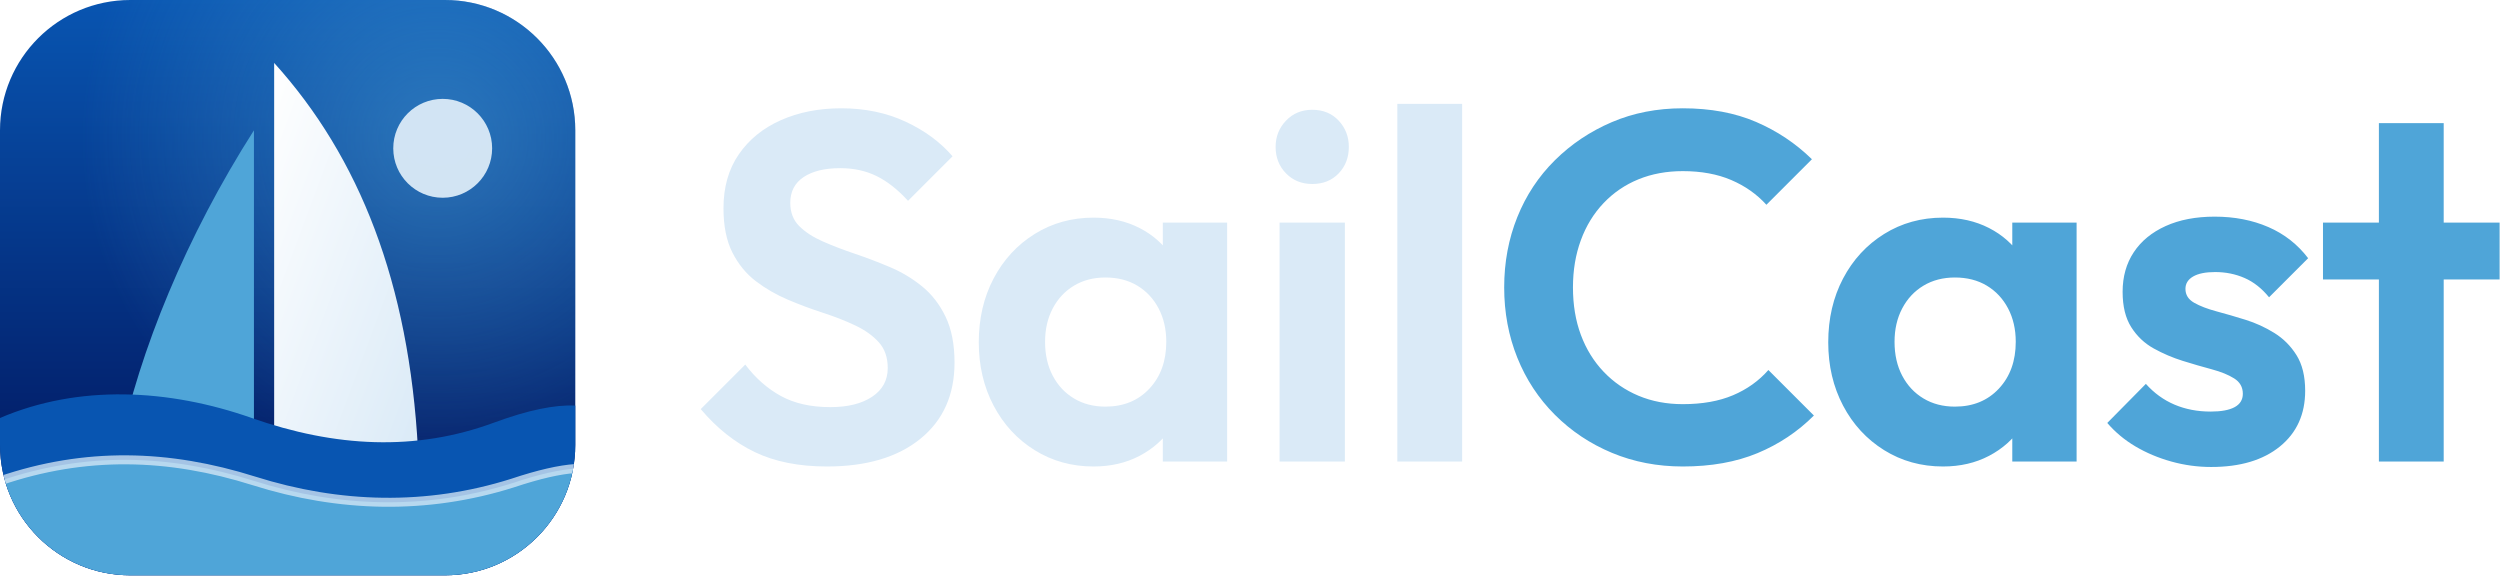
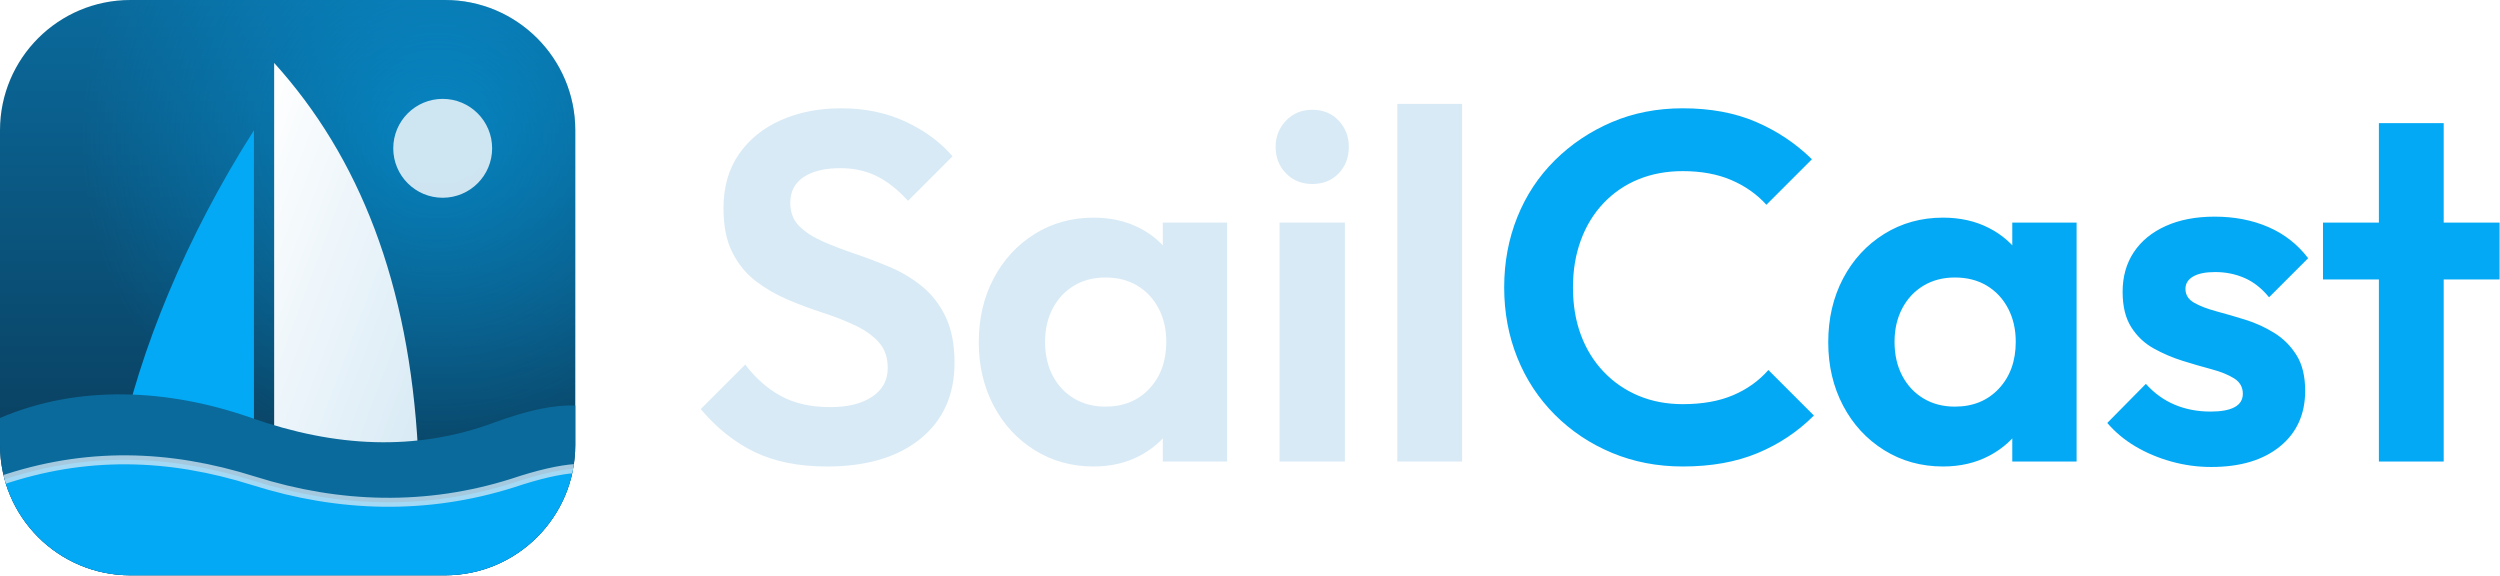
<svg xmlns="http://www.w3.org/2000/svg" viewBox="0 0 2225 512" width="2225" height="512">
  <defs>
    <linearGradient id="sc-bg" x1="0" y1="0" x2="0" y2="1">
-       <stop offset="0" stop-color="#0855b1" />
-       <stop offset="1" stop-color="#010e54" />
+       <stop offset="0" stop-color="#0a6a9c" />
+       <stop offset="1" stop-color="#0a344f" />
    </linearGradient>
    <radialGradient id="sc-glow" cx=".76" cy=".24" r=".62">
-       <stop offset="0" stop-color="#4fa5d8" stop-opacity=".5" />
-       <stop offset="1" stop-color="#4fa5d8" stop-opacity="0" />
+       <stop offset="0" stop-color="#03a9f4" stop-opacity=".5" />
+       <stop offset="1" stop-color="#03a9f4" stop-opacity="0" />
    </radialGradient>
    <linearGradient id="sc-main" x1="0" y1="0" x2="1" y2="1">
      <stop offset="0" stop-color="#ffffff" />
-       <stop offset="1" stop-color="#daeaf7" />
+       <stop offset="1" stop-color="#d8eaf5" />
    </linearGradient>
    <clipPath id="sc-clip">
      <rect width="512" height="512" rx="116" />
    </clipPath>
  </defs>
  <g clip-path="url(#sc-clip)">
    <rect width="512" height="512" fill="url(#sc-bg)" />
    <rect width="512" height="512" fill="url(#sc-glow)" />
-     <circle cx="394" cy="132" r="44" fill="#daeaf7" opacity=".95" />
-     <path d="M226 116 L226 400 L106 400 C124 312 166 210 226 116 Z" fill="#4fa5d8" />
+     <circle cx="394" cy="132" r="44" fill="#d8eaf5" opacity=".95" />
+     <path d="M226 116 L226 400 L106 400 C124 312 166 210 226 116 Z" fill="#03a9f4" />
    <path d="M244 56 C320 140 364 252 372 400 L244 400 Z" fill="url(#sc-main)" />
-     <path d="M0 372 C70 342 150 346 224 372 C298 398 370 402 440 376 C470 365 494 360 512 361 L512 512 L0 512 Z" fill="#0855b1" />
-     <path d="M0 428 C76 402 150 404 226 428 C302 452 380 454 456 430 C480 422 498 418 512 417 L512 512 L0 512 Z" fill="#4fa5d8" />
-     <path d="M0 428 C76 402 150 404 226 428 C302 452 380 454 456 430 C480 422 498 418 512 417" fill="none" stroke="#daeaf7" stroke-width="8" stroke-linecap="round" opacity=".75" />
+     <path d="M0 372 C70 342 150 346 224 372 C298 398 370 402 440 376 C470 365 494 360 512 361 L512 512 L0 512 Z" fill="#0a6a9c" />
+     <path d="M0 428 C76 402 150 404 226 428 C302 452 380 454 456 430 C480 422 498 418 512 417 L512 512 L0 512 Z" fill="#03a9f4" />
+     <path d="M0 428 C76 402 150 404 226 428 C302 452 380 454 456 430 C480 422 498 418 512 417" fill="none" stroke="#d8eaf5" stroke-width="8" stroke-linecap="round" opacity=".75" />
  </g>
-   <path d="M735.928 415.176Q698.501 415.176 671.862 402.406Q645.222 389.637 623.647 364.099L663.276 324.47Q676.925 342.523 694.979 352.43Q713.032 362.337 739.011 362.337Q762.348 362.337 776.218 353.091Q790.088 343.844 790.088 327.552Q790.088 313.462 782.162 304.655Q774.236 295.849 761.247 289.684Q748.257 283.52 732.626 278.456Q716.995 273.393 701.363 266.788Q685.732 260.183 672.742 250.276Q659.753 240.369 651.827 224.737Q643.901 209.106 643.901 185.329Q643.901 157.148 657.551 137.334Q671.201 117.519 694.979 106.952Q718.756 96.384 748.698 96.384Q780.401 96.384 805.939 108.273Q831.478 120.161 847.77 139.095L808.141 178.724Q794.491 163.753 780.18 156.708Q765.87 149.663 747.817 149.663Q727.122 149.663 715.233 157.588Q703.345 165.514 703.345 180.485Q703.345 193.254 711.27 201.18Q719.196 209.106 732.186 214.83Q745.175 220.554 760.806 225.838Q776.438 231.122 792.069 237.727Q807.7 244.332 820.69 254.899Q833.679 265.467 841.605 281.979Q849.531 298.491 849.531 322.708Q849.531 365.86 819.149 390.518Q788.767 415.176 735.928 415.176ZM973.261 415.176Q944.2 415.176 920.863 400.645Q897.526 386.115 884.316 361.016Q871.107 335.918 871.107 304.655Q871.107 272.952 884.316 247.854Q897.526 222.756 920.863 208.225Q944.2 193.695 973.261 193.695Q996.157 193.695 1014.211 202.941Q1032.264 212.188 1043.052 228.7Q1053.839 245.212 1054.72 265.907V342.523Q1053.839 363.658 1043.052 379.95Q1032.264 396.242 1014.211 405.709Q996.157 415.176 973.261 415.176ZM983.828 361.897Q1008.046 361.897 1023.017 345.825Q1037.988 329.754 1037.988 304.215Q1037.988 287.483 1031.163 274.493Q1024.338 261.504 1012.229 254.239Q1000.12 246.973 983.828 246.973Q967.977 246.973 955.868 254.239Q943.759 261.504 936.934 274.493Q930.109 287.483 930.109 304.215Q930.109 321.388 936.934 334.377Q943.759 347.366 955.868 354.632Q967.977 361.897 983.828 361.897ZM1034.906 410.772V353.531L1044.152 301.573L1034.906 250.496V198.098H1092.147V410.772ZM1138.821 410.772V198.098H1196.943V410.772ZM1167.882 163.753Q1153.792 163.753 1144.545 154.286Q1135.299 144.819 1135.299 130.729Q1135.299 117.079 1144.545 107.392Q1153.792 97.705 1167.882 97.705Q1182.413 97.705 1191.439 107.392Q1200.466 117.079 1200.466 130.729Q1200.466 144.819 1191.439 154.286Q1182.413 163.753 1167.882 163.753ZM1243.617 410.772V92.421H1301.299V410.772Z" fill="#daeaf7" />
-   <path d="M1497.682 415.176Q1463.777 415.176 1434.716 403.067Q1405.655 390.958 1383.859 369.162Q1362.063 347.366 1350.395 318.305Q1338.726 289.244 1338.726 255.78Q1338.726 222.316 1350.395 193.254Q1362.063 164.193 1383.859 142.618Q1405.655 121.042 1434.496 108.713Q1463.337 96.384 1497.682 96.384Q1534.669 96.384 1562.849 108.493Q1591.03 120.602 1612.605 141.737L1572.096 182.246Q1559.327 168.156 1540.833 160.23Q1522.34 152.305 1497.682 152.305Q1476.106 152.305 1458.273 159.57Q1440.44 166.835 1427.231 180.705Q1414.021 194.575 1406.976 213.729Q1399.931 232.883 1399.931 255.78Q1399.931 279.117 1406.976 298.051Q1414.021 316.984 1427.231 330.854Q1440.44 344.724 1458.273 352.21Q1476.106 359.695 1497.682 359.695Q1523.661 359.695 1542.374 351.77Q1561.088 343.844 1573.857 329.313L1614.367 369.823Q1592.791 391.398 1564.17 403.287Q1535.549 415.176 1497.682 415.176ZM1729.29 415.176Q1700.229 415.176 1676.892 400.645Q1653.555 386.115 1640.346 361.016Q1627.136 335.918 1627.136 304.655Q1627.136 272.952 1640.346 247.854Q1653.555 222.756 1676.892 208.225Q1700.229 193.695 1729.29 193.695Q1752.187 193.695 1770.24 202.941Q1788.293 212.188 1799.081 228.7Q1809.869 245.212 1810.749 265.907V342.523Q1809.869 363.658 1799.081 379.95Q1788.293 396.242 1770.24 405.709Q1752.187 415.176 1729.29 415.176ZM1739.858 361.897Q1764.076 361.897 1779.046 345.825Q1794.017 329.754 1794.017 304.215Q1794.017 287.483 1787.192 274.493Q1780.367 261.504 1768.259 254.239Q1756.15 246.973 1739.858 246.973Q1724.006 246.973 1711.898 254.239Q1699.789 261.504 1692.964 274.493Q1686.139 287.483 1686.139 304.215Q1686.139 321.388 1692.964 334.377Q1699.789 347.366 1711.898 354.632Q1724.006 361.897 1739.858 361.897ZM1790.935 410.772V353.531L1800.182 301.573L1790.935 250.496V198.098H1848.177V410.772ZM1967.944 415.616Q1949.891 415.616 1932.498 410.772Q1915.105 405.929 1900.575 397.343Q1886.044 388.756 1875.476 376.428L1909.821 341.642Q1920.829 353.971 1935.36 360.136Q1949.891 366.3 1967.503 366.3Q1981.594 366.3 1988.859 362.337Q1996.124 358.374 1996.124 350.449Q1996.124 341.642 1988.419 336.799Q1980.713 331.955 1968.384 328.653Q1956.055 325.35 1942.625 321.167Q1929.196 316.984 1916.867 310.159Q1904.538 303.334 1896.832 291.226Q1889.126 279.117 1889.126 259.743Q1889.126 239.488 1899.034 224.517Q1908.941 209.546 1927.434 201.18Q1945.928 192.814 1971.026 192.814Q1997.445 192.814 2018.801 202.061Q2040.156 211.308 2054.246 229.801L2019.461 264.586Q2009.774 252.698 1997.665 247.414Q1985.556 242.13 1971.466 242.13Q1958.697 242.13 1951.872 246.093Q1945.047 250.056 1945.047 257.101Q1945.047 265.027 1952.753 269.43Q1960.458 273.833 1972.787 277.135Q1985.116 280.438 1998.546 284.621Q2011.976 288.804 2024.084 296.289Q2036.193 303.775 2043.899 316.104Q2051.604 328.433 2051.604 347.807Q2051.604 379.069 2029.148 397.343Q2006.692 415.616 1967.944 415.616ZM2117.212 410.772V109.594H2174.894V410.772ZM2067.456 248.735V198.098H2224.65V248.735Z" fill="#4fa5d8" />
+   <path d="M735.928 415.176Q698.501 415.176 671.862 402.406Q645.222 389.637 623.647 364.099L663.276 324.47Q676.925 342.523 694.979 352.43Q713.032 362.337 739.011 362.337Q762.348 362.337 776.218 353.091Q790.088 343.844 790.088 327.552Q790.088 313.462 782.162 304.655Q774.236 295.849 761.247 289.684Q748.257 283.52 732.626 278.456Q716.995 273.393 701.363 266.788Q685.732 260.183 672.742 250.276Q659.753 240.369 651.827 224.737Q643.901 209.106 643.901 185.329Q643.901 157.148 657.551 137.334Q671.201 117.519 694.979 106.952Q718.756 96.384 748.698 96.384Q780.401 96.384 805.939 108.273Q831.478 120.161 847.77 139.095L808.141 178.724Q794.491 163.753 780.18 156.708Q765.87 149.663 747.817 149.663Q727.122 149.663 715.233 157.588Q703.345 165.514 703.345 180.485Q703.345 193.254 711.27 201.18Q719.196 209.106 732.186 214.83Q745.175 220.554 760.806 225.838Q776.438 231.122 792.069 237.727Q807.7 244.332 820.69 254.899Q833.679 265.467 841.605 281.979Q849.531 298.491 849.531 322.708Q849.531 365.86 819.149 390.518Q788.767 415.176 735.928 415.176ZM973.261 415.176Q944.2 415.176 920.863 400.645Q897.526 386.115 884.316 361.016Q871.107 335.918 871.107 304.655Q871.107 272.952 884.316 247.854Q897.526 222.756 920.863 208.225Q944.2 193.695 973.261 193.695Q996.157 193.695 1014.211 202.941Q1032.264 212.188 1043.052 228.7Q1053.839 245.212 1054.72 265.907V342.523Q1053.839 363.658 1043.052 379.95Q1032.264 396.242 1014.211 405.709Q996.157 415.176 973.261 415.176ZM983.828 361.897Q1008.046 361.897 1023.017 345.825Q1037.988 329.754 1037.988 304.215Q1037.988 287.483 1031.163 274.493Q1024.338 261.504 1012.229 254.239Q1000.12 246.973 983.828 246.973Q967.977 246.973 955.868 254.239Q943.759 261.504 936.934 274.493Q930.109 287.483 930.109 304.215Q930.109 321.388 936.934 334.377Q943.759 347.366 955.868 354.632Q967.977 361.897 983.828 361.897ZM1034.906 410.772V353.531L1044.152 301.573L1034.906 250.496V198.098H1092.147V410.772ZM1138.821 410.772V198.098H1196.943V410.772ZM1167.882 163.753Q1153.792 163.753 1144.545 154.286Q1135.299 144.819 1135.299 130.729Q1135.299 117.079 1144.545 107.392Q1153.792 97.705 1167.882 97.705Q1182.413 97.705 1191.439 107.392Q1200.466 117.079 1200.466 130.729Q1200.466 144.819 1191.439 154.286Q1182.413 163.753 1167.882 163.753ZM1243.617 410.772V92.421H1301.299V410.772Z" fill="#d8eaf5" />
+   <path d="M1497.682 415.176Q1463.777 415.176 1434.716 403.067Q1405.655 390.958 1383.859 369.162Q1362.063 347.366 1350.395 318.305Q1338.726 289.244 1338.726 255.78Q1338.726 222.316 1350.395 193.254Q1362.063 164.193 1383.859 142.618Q1405.655 121.042 1434.496 108.713Q1463.337 96.384 1497.682 96.384Q1534.669 96.384 1562.849 108.493Q1591.03 120.602 1612.605 141.737L1572.096 182.246Q1559.327 168.156 1540.833 160.23Q1522.34 152.305 1497.682 152.305Q1476.106 152.305 1458.273 159.57Q1440.44 166.835 1427.231 180.705Q1414.021 194.575 1406.976 213.729Q1399.931 232.883 1399.931 255.78Q1399.931 279.117 1406.976 298.051Q1414.021 316.984 1427.231 330.854Q1440.44 344.724 1458.273 352.21Q1476.106 359.695 1497.682 359.695Q1523.661 359.695 1542.374 351.77Q1561.088 343.844 1573.857 329.313L1614.367 369.823Q1592.791 391.398 1564.17 403.287Q1535.549 415.176 1497.682 415.176ZM1729.29 415.176Q1700.229 415.176 1676.892 400.645Q1653.555 386.115 1640.346 361.016Q1627.136 335.918 1627.136 304.655Q1627.136 272.952 1640.346 247.854Q1653.555 222.756 1676.892 208.225Q1700.229 193.695 1729.29 193.695Q1752.187 193.695 1770.24 202.941Q1788.293 212.188 1799.081 228.7Q1809.869 245.212 1810.749 265.907V342.523Q1809.869 363.658 1799.081 379.95Q1788.293 396.242 1770.24 405.709Q1752.187 415.176 1729.29 415.176ZM1739.858 361.897Q1764.076 361.897 1779.046 345.825Q1794.017 329.754 1794.017 304.215Q1794.017 287.483 1787.192 274.493Q1780.367 261.504 1768.259 254.239Q1756.15 246.973 1739.858 246.973Q1724.006 246.973 1711.898 254.239Q1699.789 261.504 1692.964 274.493Q1686.139 287.483 1686.139 304.215Q1686.139 321.388 1692.964 334.377Q1699.789 347.366 1711.898 354.632Q1724.006 361.897 1739.858 361.897ZM1790.935 410.772V353.531L1800.182 301.573L1790.935 250.496V198.098H1848.177V410.772ZM1967.944 415.616Q1949.891 415.616 1932.498 410.772Q1915.105 405.929 1900.575 397.343Q1886.044 388.756 1875.476 376.428L1909.821 341.642Q1920.829 353.971 1935.36 360.136Q1949.891 366.3 1967.503 366.3Q1981.594 366.3 1988.859 362.337Q1996.124 358.374 1996.124 350.449Q1996.124 341.642 1988.419 336.799Q1980.713 331.955 1968.384 328.653Q1956.055 325.35 1942.625 321.167Q1929.196 316.984 1916.867 310.159Q1904.538 303.334 1896.832 291.226Q1889.126 279.117 1889.126 259.743Q1889.126 239.488 1899.034 224.517Q1908.941 209.546 1927.434 201.18Q1945.928 192.814 1971.026 192.814Q1997.445 192.814 2018.801 202.061Q2040.156 211.308 2054.246 229.801L2019.461 264.586Q2009.774 252.698 1997.665 247.414Q1985.556 242.13 1971.466 242.13Q1958.697 242.13 1951.872 246.093Q1945.047 250.056 1945.047 257.101Q1945.047 265.027 1952.753 269.43Q1960.458 273.833 1972.787 277.135Q1985.116 280.438 1998.546 284.621Q2011.976 288.804 2024.084 296.289Q2036.193 303.775 2043.899 316.104Q2051.604 328.433 2051.604 347.807Q2051.604 379.069 2029.148 397.343Q2006.692 415.616 1967.944 415.616ZM2117.212 410.772V109.594H2174.894V410.772ZM2067.456 248.735V198.098H2224.65V248.735Z" fill="#03a9f4" />
</svg>
